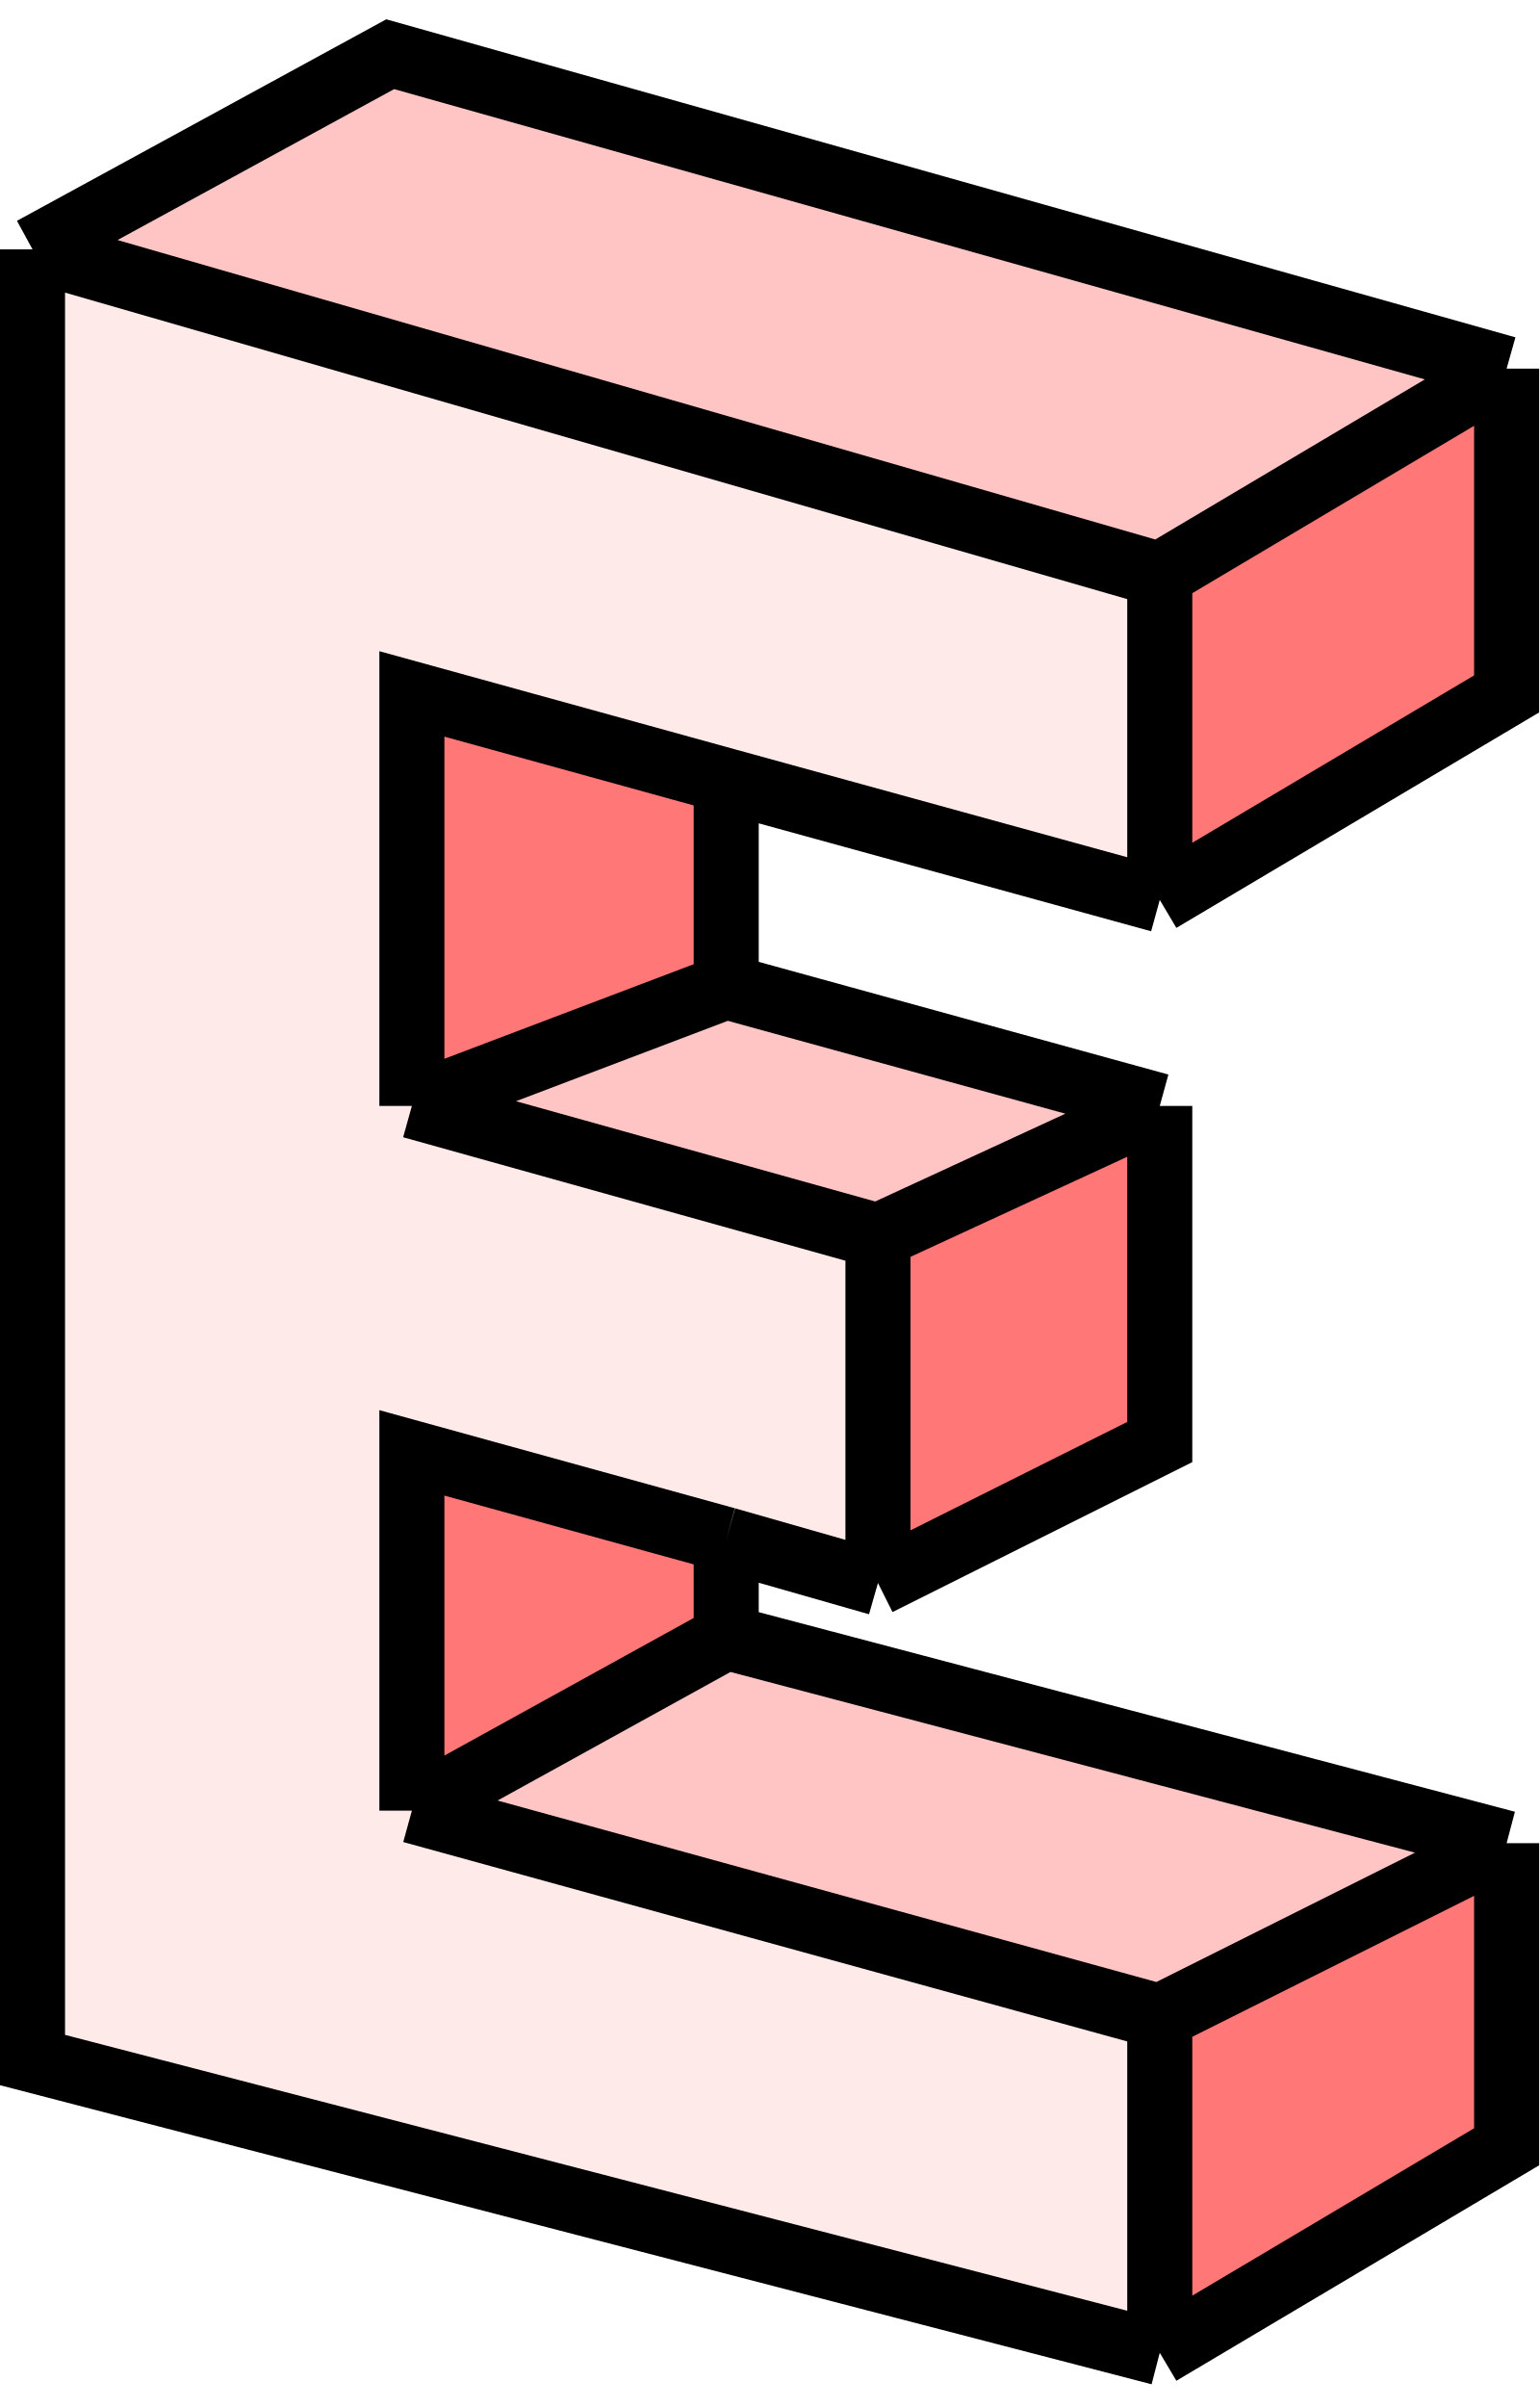
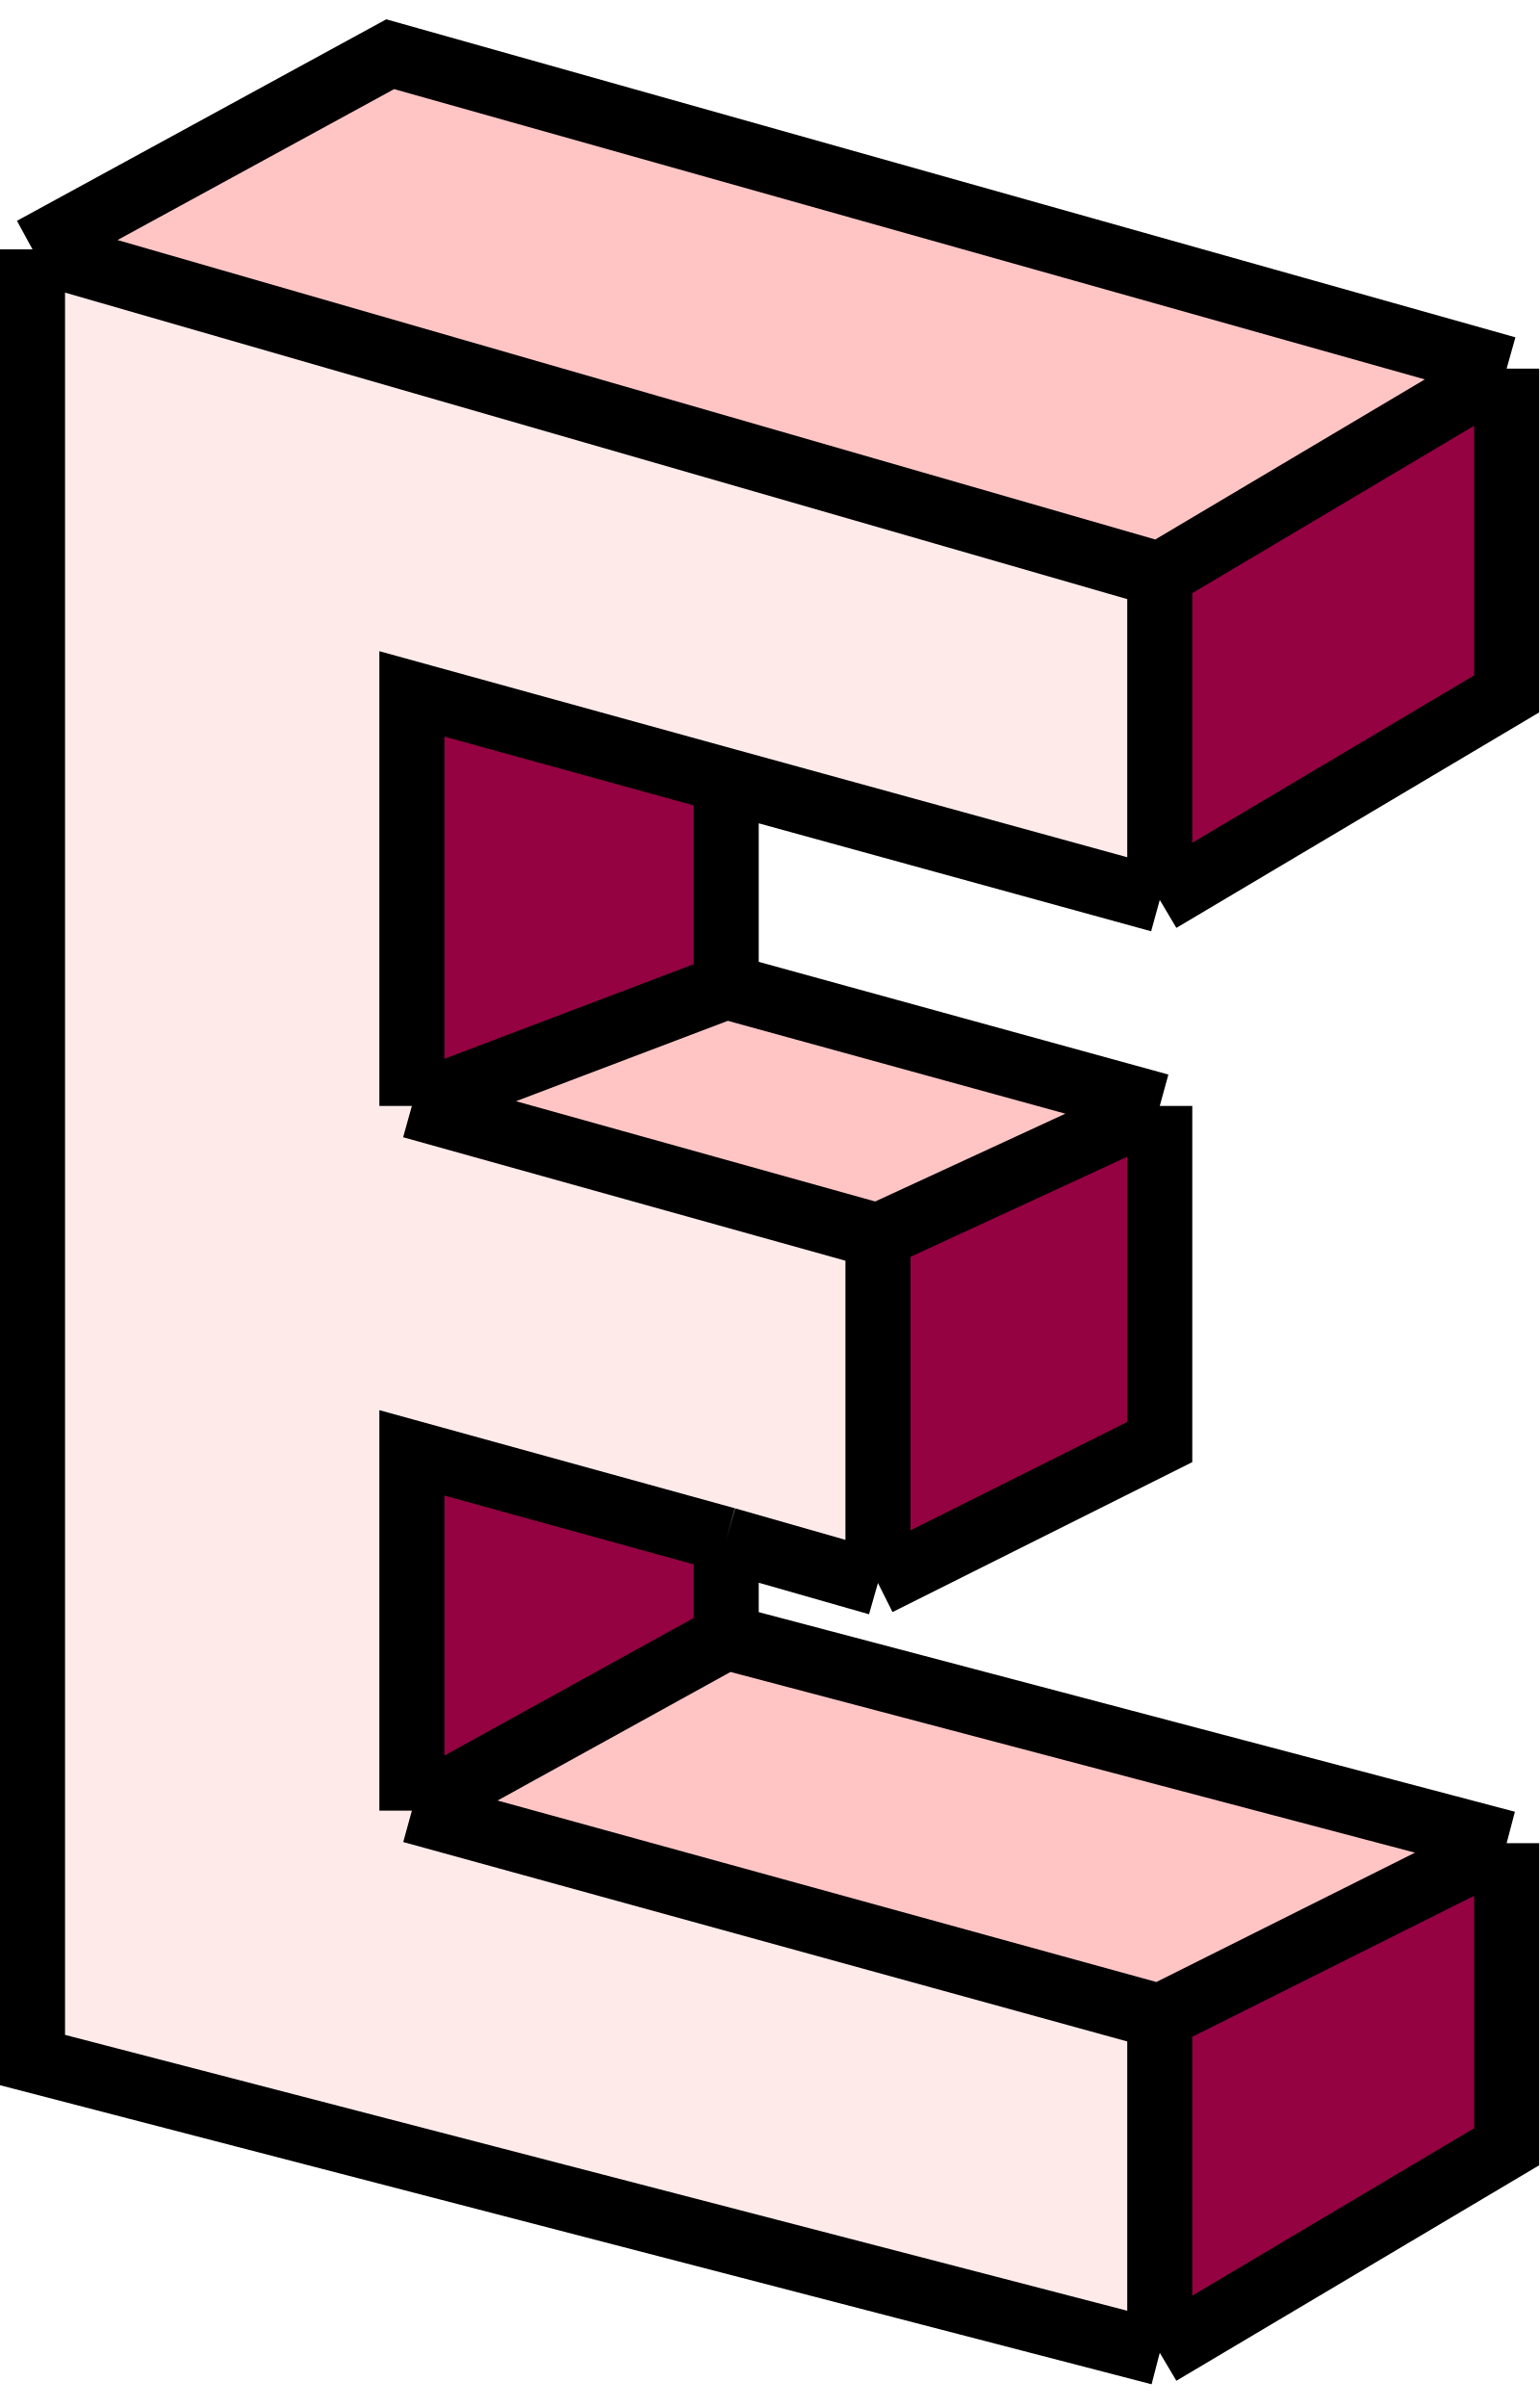
<svg xmlns="http://www.w3.org/2000/svg" width="71" height="111" viewBox="0 0 71 111" fill="none">
  <path d="M1.5 11.5V95L53.5 108.5V93L19 83.5V67L33.5 71L40.5 73V57L19 51V32L33.5 36L53.5 41.5V26.5L1.5 11.5Z" fill="#FFEAEA" />
-   <path d="M19 67V83.5L33.5 75.5V71L19 67Z" fill="#FF7777" />
-   <path d="M19 32V51L33.5 45.5V36L19 32Z" fill="#FF7777" />
-   <path d="M40.5 57V73L53.5 66.5V51L40.5 57Z" fill="#FF7777" />
-   <path d="M53.5 26.5V41.5L69.5 32V17L53.5 26.5Z" fill="#FF7777" />
-   <path d="M53.5 93V108.5L69.5 99V85L53.5 93Z" fill="#FF7777" />
+   <path d="M19 67V83.5L33.5 75.5V71L19 67Z" fill="#940242" />
+   <path d="M19 32V51L33.5 45.5V36L19 32Z" fill="#940242" />
+   <path d="M40.5 57V73L53.5 66.5V51L40.5 57Z" fill="#940242" />
+   <path d="M53.5 26.5V41.5L69.5 32V17L53.5 26.5Z" fill="#940242" />
+   <path d="M53.5 93V108.5L69.5 99V85L53.5 93Z" fill="#940242" />
  <path d="M19 51L40.5 57L53.5 51L33.5 45.5L19 51Z" fill="#FFC5C5" />
  <path d="M1.5 11.5L53.5 26.5L69.5 17L18 2.5L1.5 11.5Z" fill="#FFC5C5" />
  <path d="M19 83.5L53.5 93L69.5 85L33.5 75.5L19 83.5Z" fill="#FFC5C5" />
  <path d="M1.5 11.5V95L53.5 108.5M1.5 11.5L53.5 26.5M1.5 11.5L18 2.5L69.5 17M53.5 108.5V93M53.5 108.5L69.5 99V85M53.5 93L19 83.5M53.5 93L69.5 85M19 83.5V67L33.5 71M19 83.5L33.5 75.5M40.5 73V57M40.5 73L53.5 66.5V51M40.5 73L33.5 71M40.5 57L19 51M40.5 57L53.5 51M19 51V32L33.5 36M19 51L33.5 45.5M53.5 41.5V26.5M53.5 41.5L69.5 32V17M53.5 41.5L33.5 36M53.5 26.5L69.5 17M53.5 51L33.5 45.5M33.5 45.5V36M33.5 71V75.5M33.5 75.5L69.5 85" stroke="black" stroke-width="3" />
</svg>
